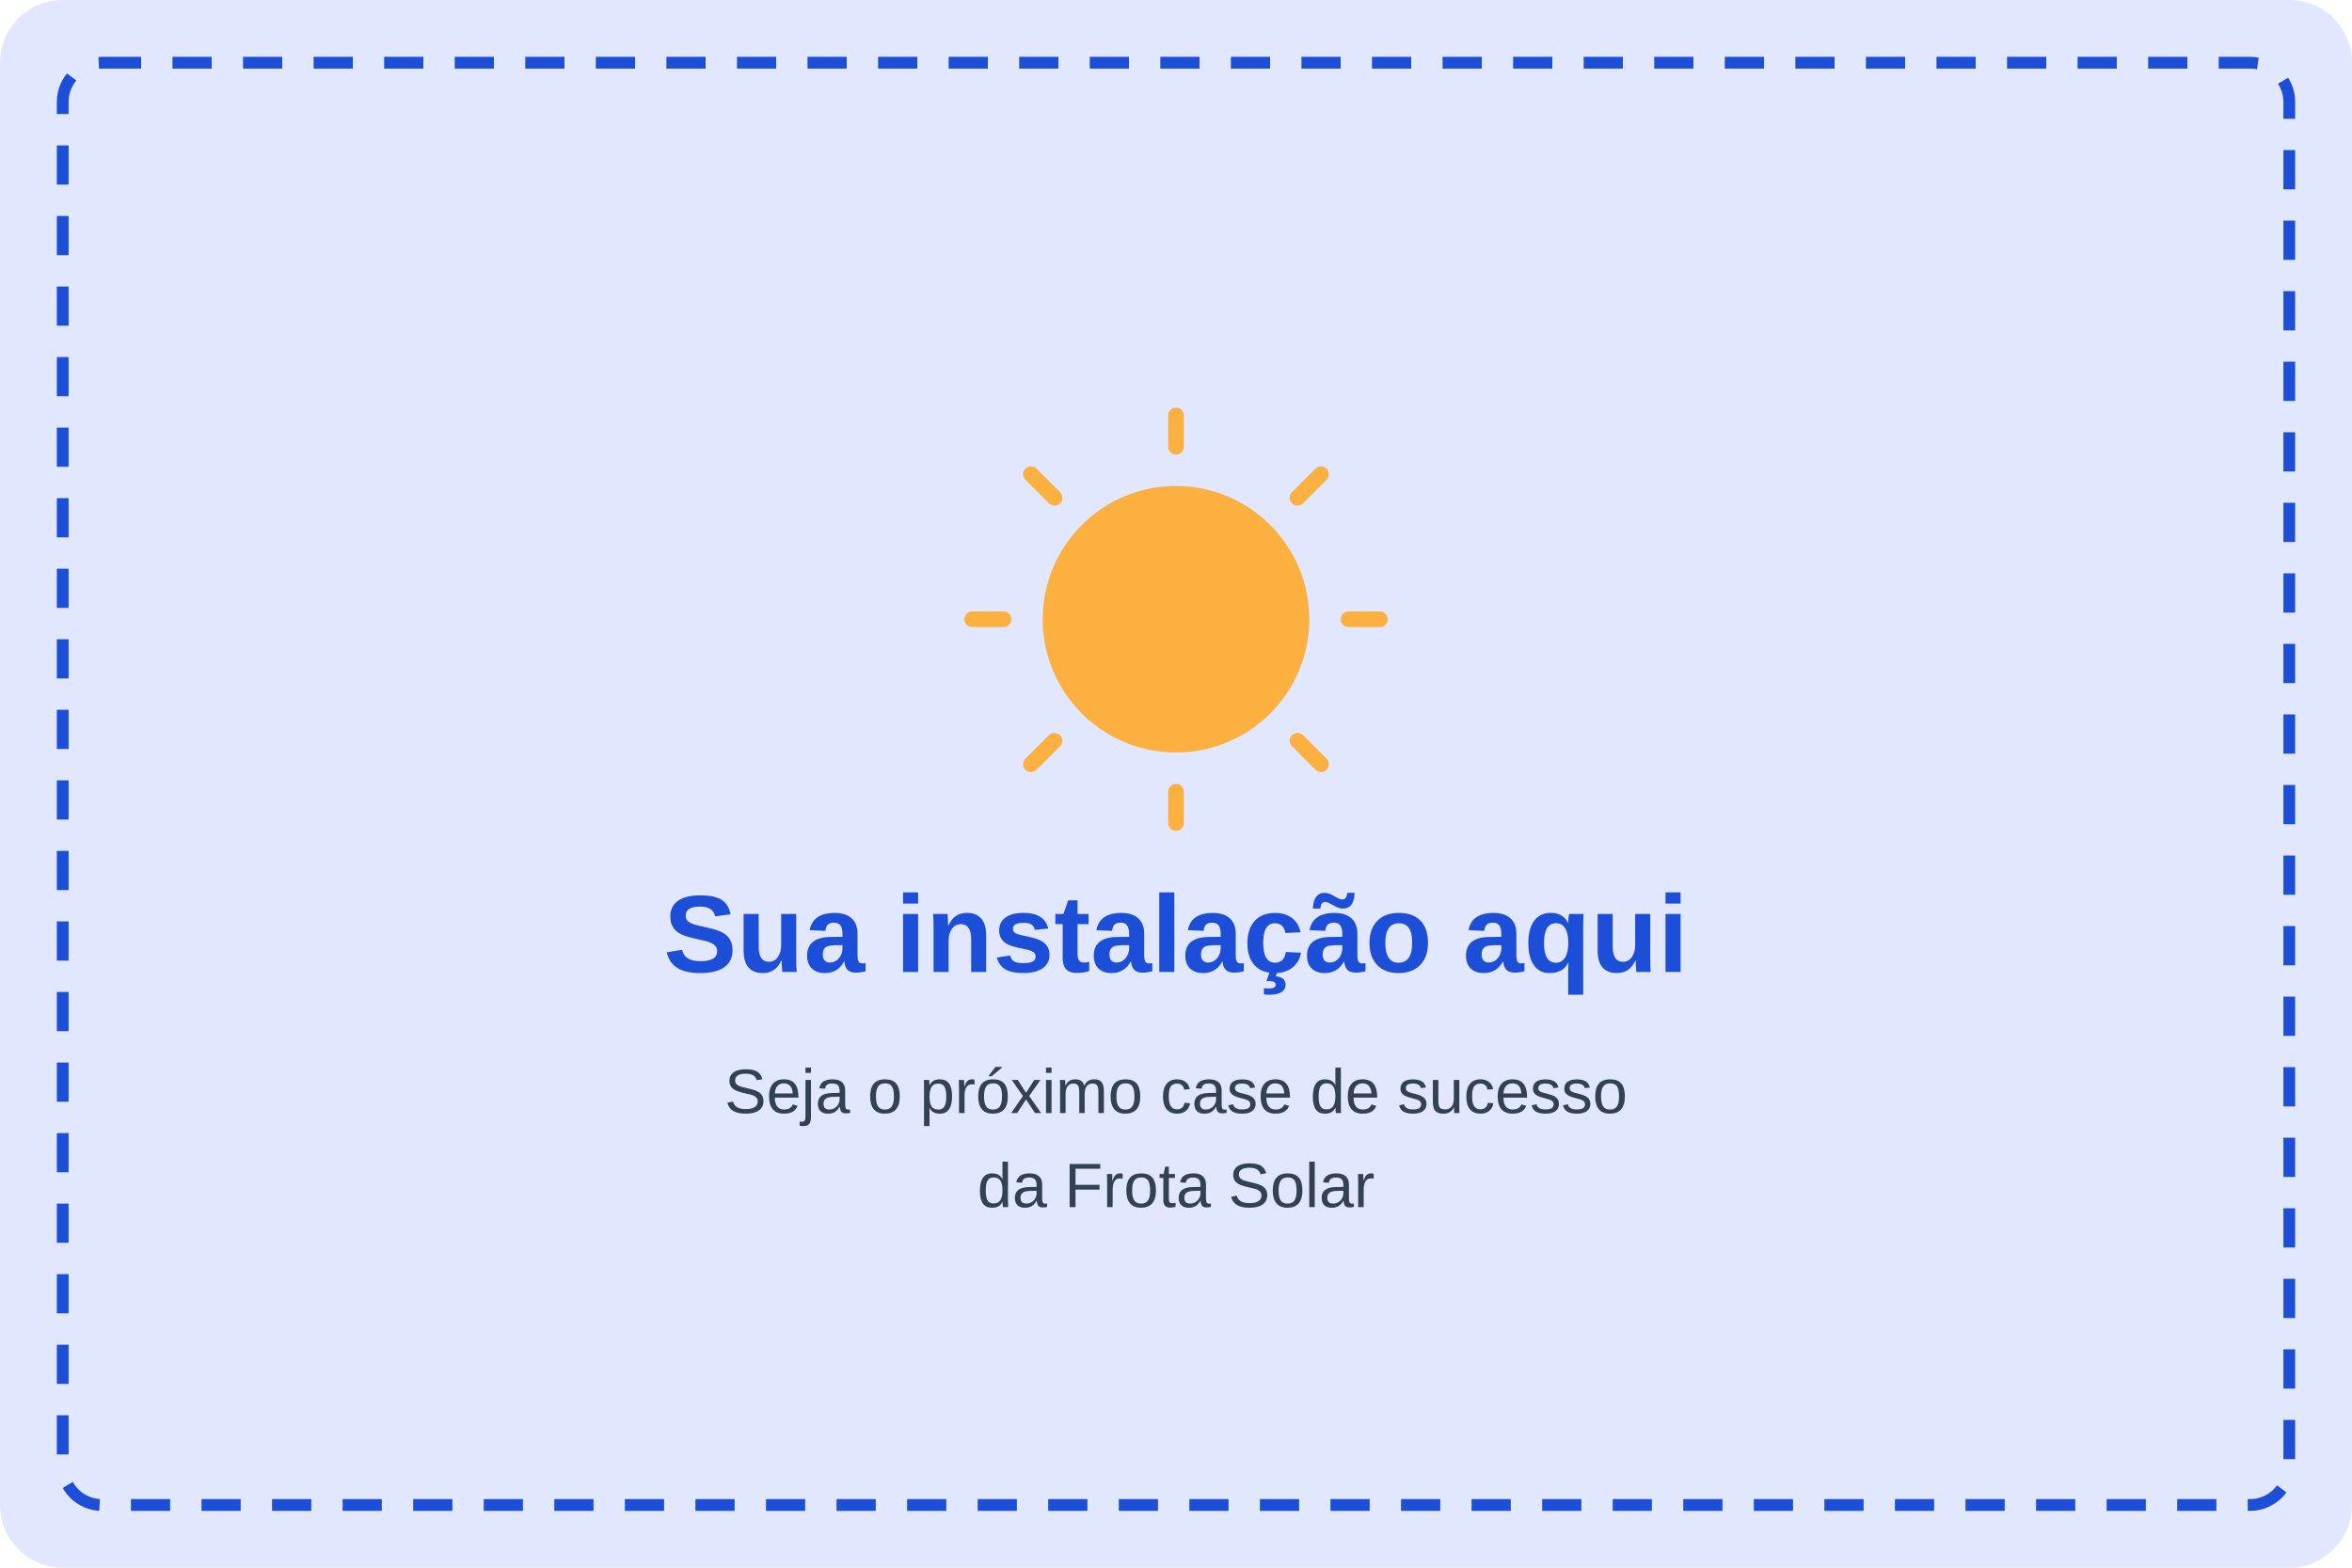
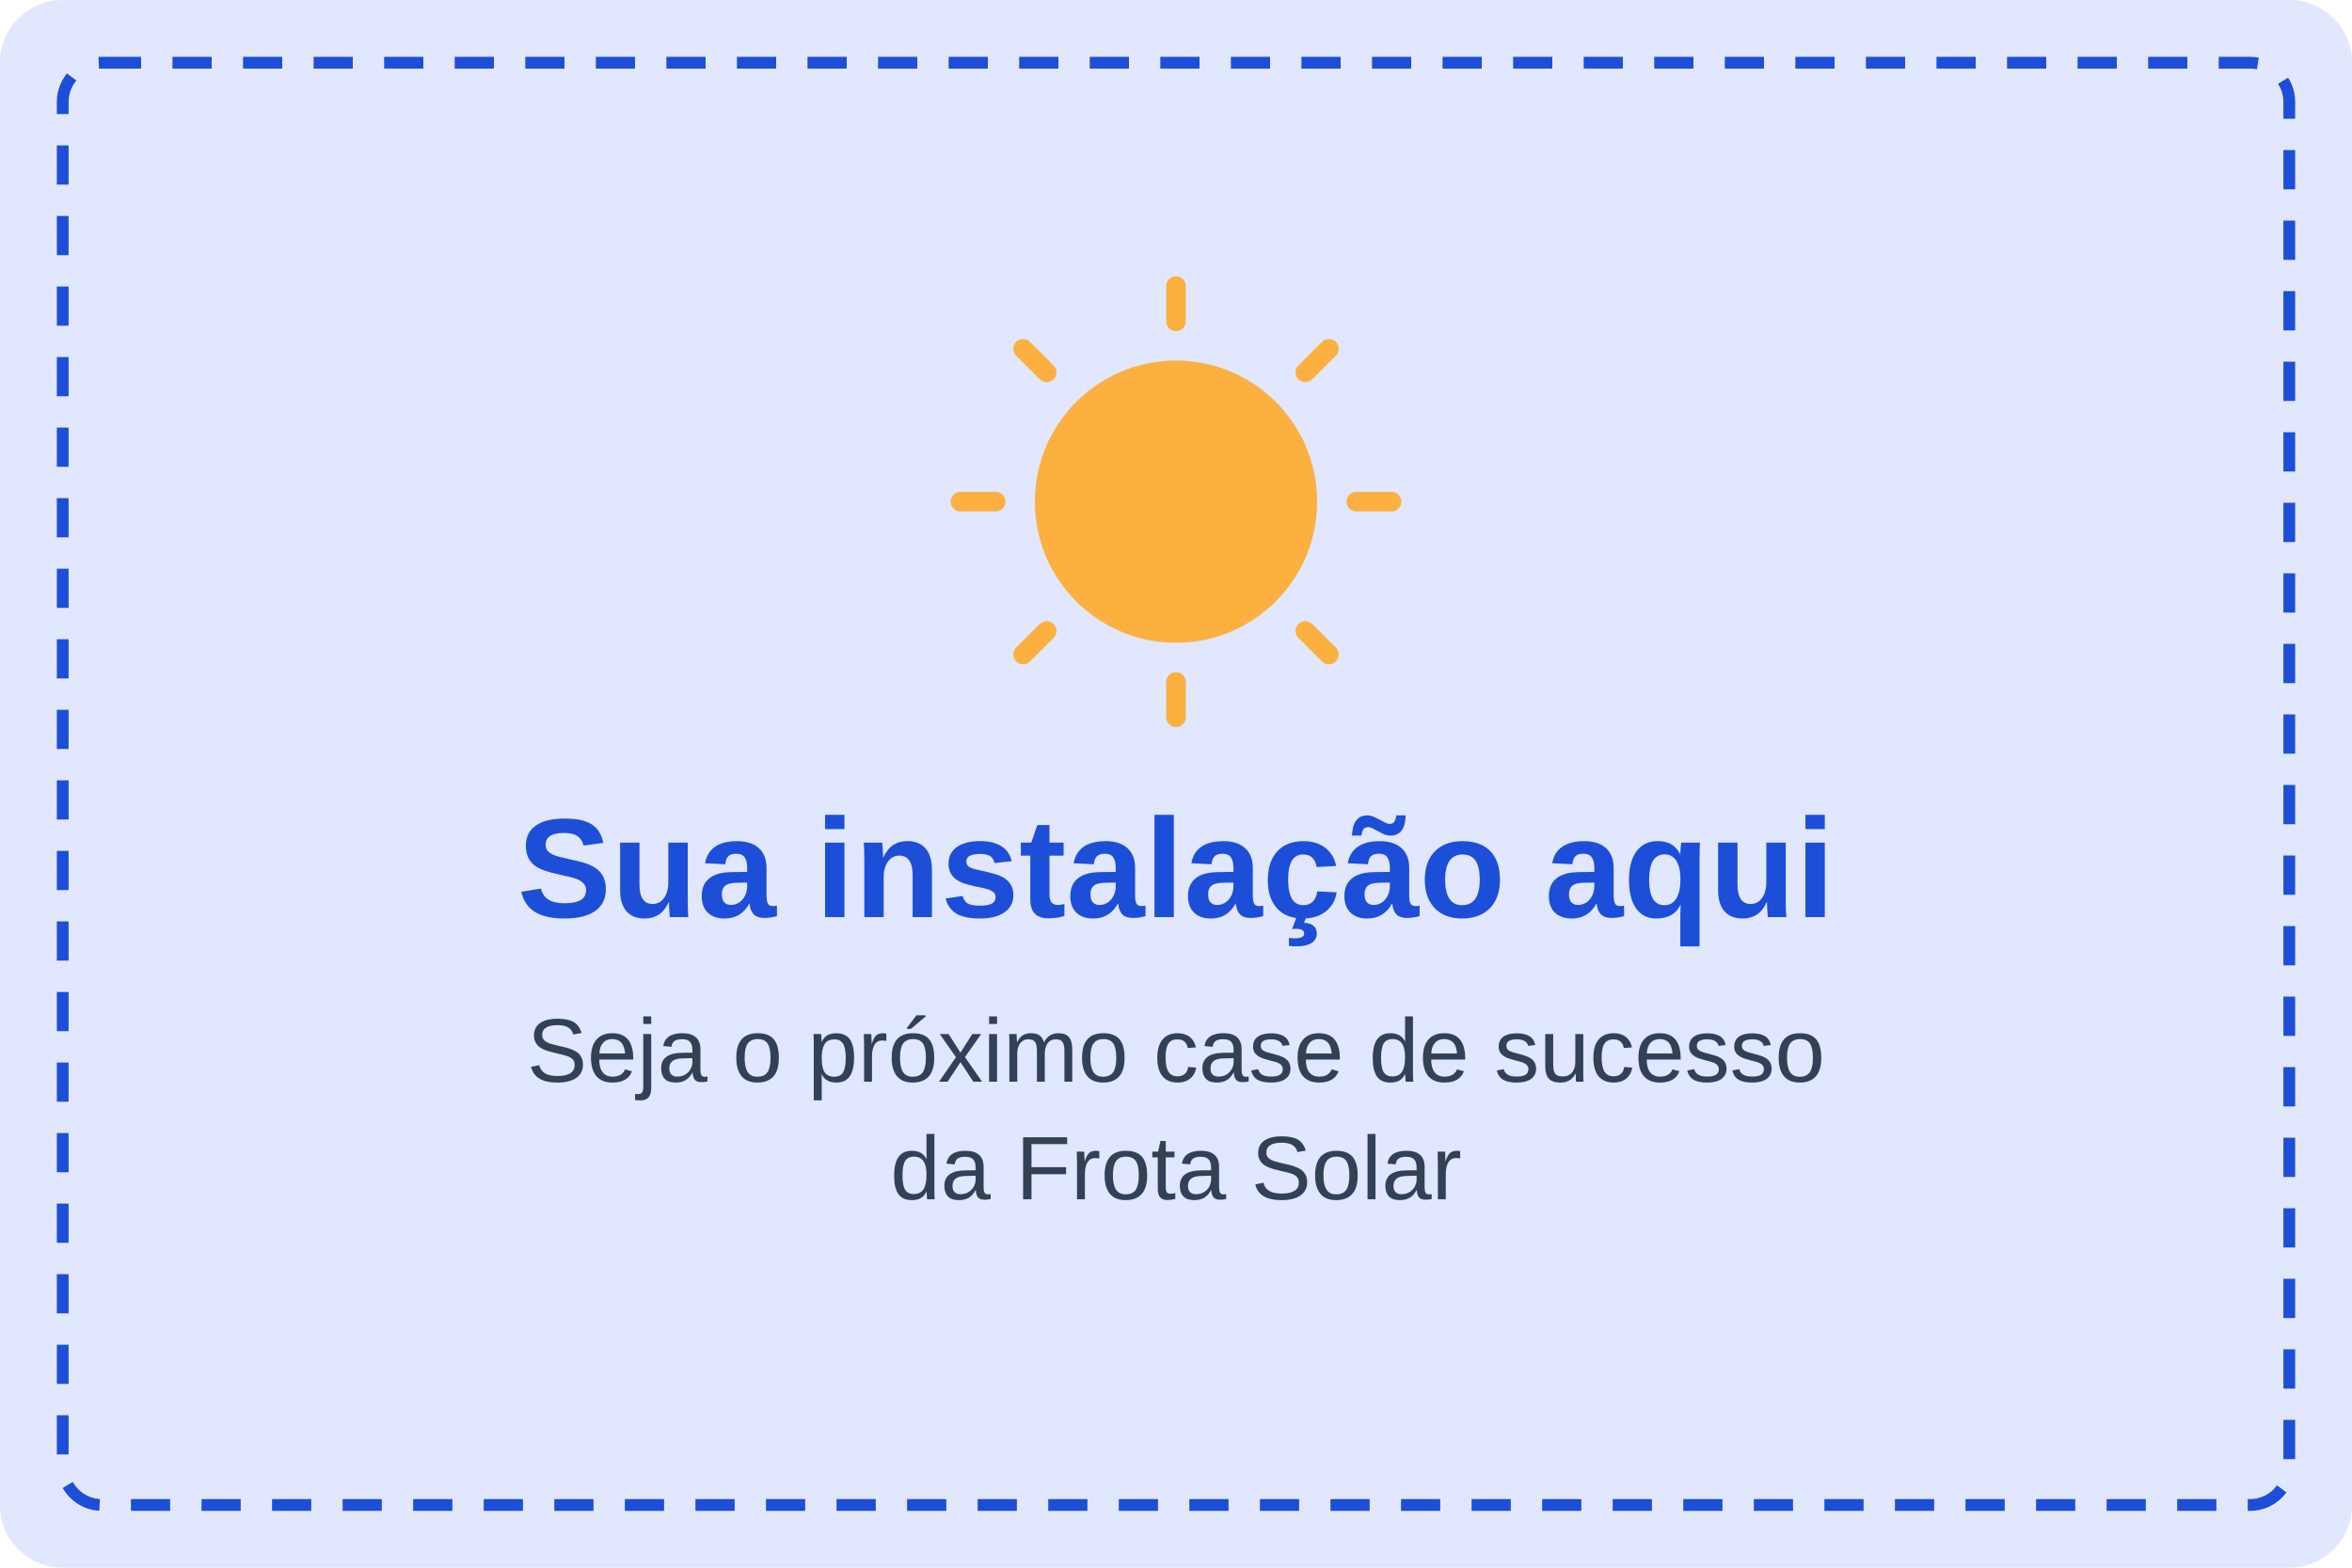
<svg xmlns="http://www.w3.org/2000/svg" width="600" height="400" viewBox="0 0 600 400" role="img" aria-labelledby="ctaTitle ctaDesc">
  <rect width="600" height="400" rx="16" fill="#E0E7FF" />
  <rect x="16" y="16" width="568" height="368" rx="10" fill="none" stroke="#1d4ed8" stroke-width="3" stroke-dasharray="10 8" />
-   <g transform="translate(300,158)">
-     <circle cx="0" cy="0" r="34" fill="#fcb040" />
-     <g stroke="#fcb040" stroke-width="4" stroke-linecap="round">
-       <line x1="0" y1="-52" x2="0" y2="-44" />
-       <line x1="0" y1="44" x2="0" y2="52" />
-       <line x1="-52" y1="0" x2="-44" y2="0" />
-       <line x1="44" y1="0" x2="52" y2="0" />
-       <line x1="-37" y1="-37" x2="-31" y2="-31" />
-       <line x1="31" y1="31" x2="37" y2="37" />
-       <line x1="-37" y1="37" x2="-31" y2="31" />
-       <line x1="31" y1="-31" x2="37" y2="-37" />
+   <g transform="translate(300,128)">
+     <circle cx="0" cy="0" r="36" fill="#fcb040" />
+     <g stroke="#fcb040" stroke-width="5" stroke-linecap="round">
+       <line x1="0" y1="-55" x2="0" y2="-46" />
+       <line x1="0" y1="46" x2="0" y2="55" />
+       <line x1="-55" y1="0" x2="-46" y2="0" />
+       <line x1="46" y1="0" x2="55" y2="0" />
+       <line x1="-39" y1="-39" x2="-33" y2="-33" />
+       <line x1="33" y1="33" x2="39" y2="39" />
+       <line x1="-39" y1="39" x2="-33" y2="33" />
+       <line x1="33" y1="-33" x2="39" y2="-39" />
    </g>
  </g>
-   <text x="300" y="248" text-anchor="middle" font-family="Arial, sans-serif" font-size="28" font-weight="700" fill="#1d4ed8">Sua instalação aqui</text>
-   <text x="300" y="284" text-anchor="middle" font-family="Arial, sans-serif" font-size="16" fill="#334155">Seja o próximo case de sucesso</text>
-   <text x="300" y="308" text-anchor="middle" font-family="Arial, sans-serif" font-size="16" fill="#334155">da Frota Solar</text>
+   <text x="300" y="234" text-anchor="middle" font-family="Arial, sans-serif" font-size="36" font-weight="700" fill="#1d4ed8">Sua instalação aqui</text>
+   <text x="300" y="276" text-anchor="middle" font-family="Arial, sans-serif" font-size="23" fill="#334155">Seja o próximo case de sucesso</text>
+   <text x="300" y="306" text-anchor="middle" font-family="Arial, sans-serif" font-size="23" fill="#334155">da Frota Solar</text>
</svg>
